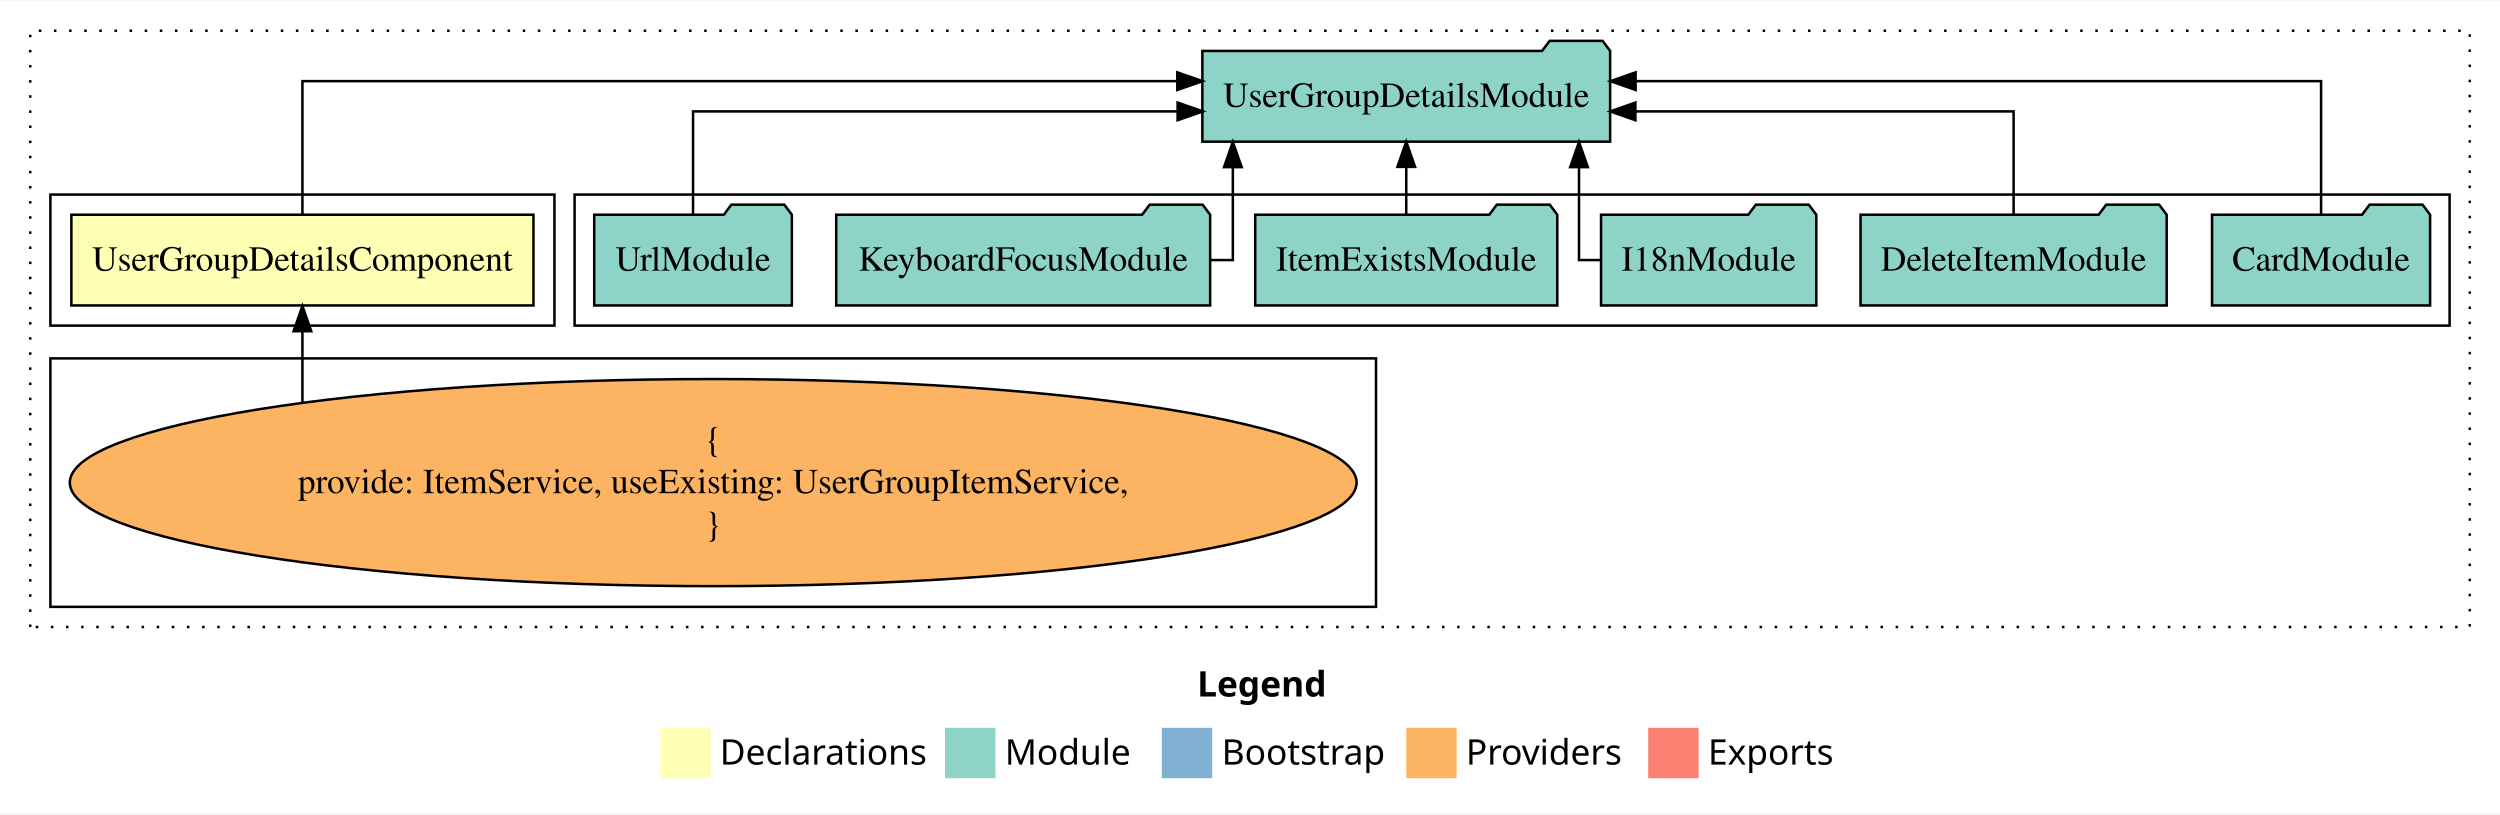
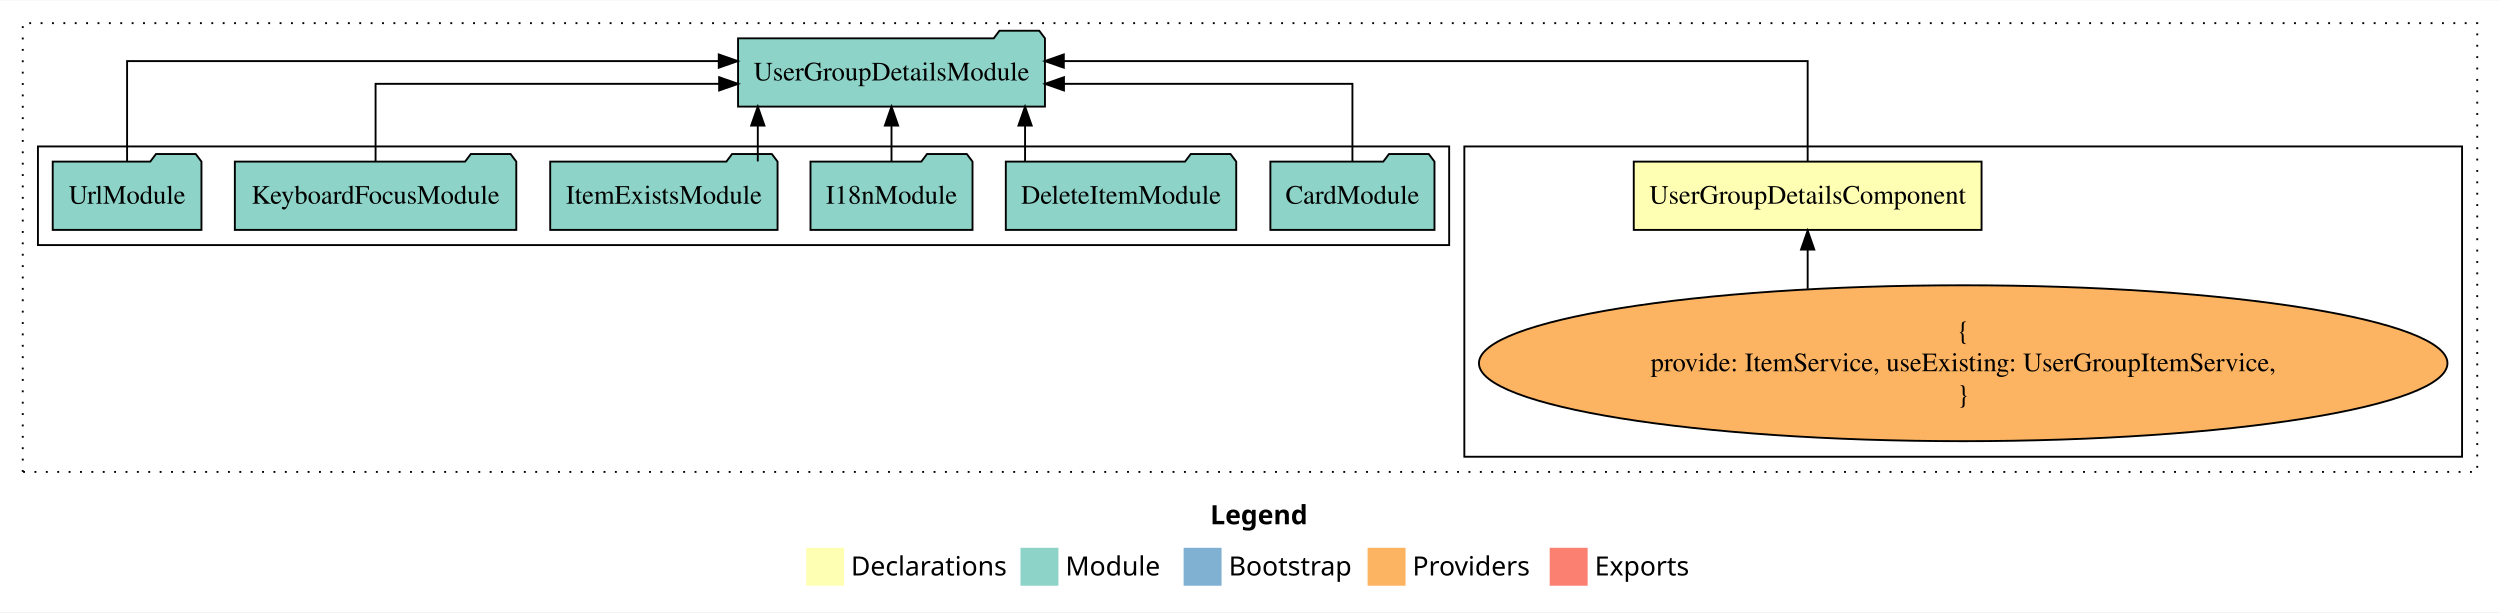
- <svg xmlns="http://www.w3.org/2000/svg" width="992pt" height="323pt" viewBox="0.00 0.00 992.00 322.59">
+ <svg xmlns="http://www.w3.org/2000/svg" width="1318pt" height="323pt" viewBox="0.00 0.00 1318.00 322.59">
  <g id="graph0" class="graph" transform="scale(1 1) rotate(0) translate(4 318.59)">
-     <polygon fill="white" stroke="transparent" points="-4,4 -4,-318.59 988,-318.59 988,4 -4,4" />
-     <text text-anchor="start" x="471.01" y="-42.4" font-family="sans-serif" font-weight="bold" font-size="14.00">Legend</text>
-     <polygon fill="#ffffb3" stroke="transparent" points="258,-10 258,-30 278,-30 278,-10 258,-10" />
-     <text text-anchor="start" x="281.63" y="-15.4" font-family="sans-serif" font-size="14.00">  Declarations</text>
-     <polygon fill="#8dd3c7" stroke="transparent" points="371,-10 371,-30 391,-30 391,-10 371,-10" />
-     <text text-anchor="start" x="394.73" y="-15.4" font-family="sans-serif" font-size="14.00">  Module</text>
-     <polygon fill="#80b1d3" stroke="transparent" points="457,-10 457,-30 477,-30 477,-10 457,-10" />
-     <text text-anchor="start" x="480.78" y="-15.4" font-family="sans-serif" font-size="14.00">  Bootstrap</text>
-     <polygon fill="#fdb462" stroke="transparent" points="554,-10 554,-30 574,-30 574,-10 554,-10" />
-     <text text-anchor="start" x="577.67" y="-15.4" font-family="sans-serif" font-size="14.00">  Providers</text>
-     <polygon fill="#fb8072" stroke="transparent" points="650,-10 650,-30 670,-30 670,-10 650,-10" />
-     <text text-anchor="start" x="673.73" y="-15.4" font-family="sans-serif" font-size="14.00">  Exports</text>
+     <polygon fill="white" stroke="transparent" points="-4,4 -4,-318.59 1314,-318.59 1314,4 -4,4" />
+     <text text-anchor="start" x="634.01" y="-42.4" font-family="sans-serif" font-weight="bold" font-size="14.00">Legend</text>
+     <polygon fill="#ffffb3" stroke="transparent" points="421,-10 421,-30 441,-30 441,-10 421,-10" />
+     <text text-anchor="start" x="444.63" y="-15.4" font-family="sans-serif" font-size="14.00">  Declarations</text>
+     <polygon fill="#8dd3c7" stroke="transparent" points="534,-10 534,-30 554,-30 554,-10 534,-10" />
+     <text text-anchor="start" x="557.73" y="-15.4" font-family="sans-serif" font-size="14.00">  Module</text>
+     <polygon fill="#80b1d3" stroke="transparent" points="620,-10 620,-30 640,-30 640,-10 620,-10" />
+     <text text-anchor="start" x="643.78" y="-15.4" font-family="sans-serif" font-size="14.00">  Bootstrap</text>
+     <polygon fill="#fdb462" stroke="transparent" points="717,-10 717,-30 737,-30 737,-10 717,-10" />
+     <text text-anchor="start" x="740.67" y="-15.4" font-family="sans-serif" font-size="14.00">  Providers</text>
+     <polygon fill="#fb8072" stroke="transparent" points="813,-10 813,-30 833,-30 833,-10 813,-10" />
+     <text text-anchor="start" x="836.73" y="-15.4" font-family="sans-serif" font-size="14.00">  Exports</text>
    <g id="clust1" class="cluster">
-       <polygon fill="none" stroke="black" stroke-dasharray="1,5" points="8,-70 8,-306.59 976,-306.59 976,-70 8,-70" />
+       <polygon fill="none" stroke="black" stroke-dasharray="1,5" points="8,-70 8,-306.59 1302,-306.59 1302,-70 8,-70" />
+     </g>
+     <g id="clust3" class="cluster">
+       <polygon fill="none" stroke="black" points="768,-78 768,-241.59 1294,-241.59 1294,-78 768,-78" />
    </g>
    <g id="clust4" class="cluster">
-       <polygon fill="none" stroke="black" points="224,-189.59 224,-241.59 968,-241.59 968,-189.59 224,-189.59" />
-     </g>
-     <g id="clust2" class="cluster">
-       <polygon fill="none" stroke="black" points="16,-189.59 16,-241.59 216,-241.59 216,-189.59 16,-189.59" />
-     </g>
-     <g id="clust3" class="cluster">
-       <polygon fill="none" stroke="black" points="16,-78 16,-176.59 542,-176.59 542,-78 16,-78" />
+       <polygon fill="none" stroke="black" points="16,-189.59 16,-241.59 760,-241.59 760,-189.59 16,-189.59" />
    </g>
    <g id="node1" class="node">
-       <polygon fill="#ffffb3" stroke="black" points="207.68,-233.59 24.32,-233.59 24.32,-197.59 207.68,-197.59 207.68,-233.59" />
-       <text text-anchor="middle" x="116" y="-211.39" font-family="Times,serif" font-size="14.00">UserGroupDetailsComponent</text>
+       <polygon fill="#ffffb3" stroke="black" points="1040.68,-233.59 857.32,-233.59 857.32,-197.59 1040.68,-197.59 1040.68,-233.59" />
+       <text text-anchor="middle" x="949" y="-211.39" font-family="Times,serif" font-size="14.00">UserGroupDetailsComponent</text>
    </g>
    <g id="node2" class="node">
-       <polygon fill="#8dd3c7" stroke="black" points="634.9,-298.59 631.9,-302.59 610.9,-302.59 607.9,-298.59 473.1,-298.59 473.1,-262.59 634.9,-262.59 634.9,-298.59" />
-       <text text-anchor="middle" x="554" y="-276.39" font-family="Times,serif" font-size="14.00">UserGroupDetailsModule</text>
+       <polygon fill="#8dd3c7" stroke="black" points="546.9,-298.59 543.9,-302.59 522.9,-302.59 519.9,-298.59 385.1,-298.59 385.1,-262.59 546.9,-262.59 546.9,-298.59" />
+       <text text-anchor="middle" x="466" y="-276.39" font-family="Times,serif" font-size="14.00">UserGroupDetailsModule</text>
    </g>
    <g id="edge1" class="edge">
-       <path fill="none" stroke="black" d="M116,-233.87C116,-254.91 116,-286.59 116,-286.59 116,-286.59 463.15,-286.59 463.15,-286.59" />
-       <polygon fill="black" stroke="black" points="463.15,-290.09 473.15,-286.59 463.15,-283.09 463.15,-290.09" />
+       <path fill="none" stroke="black" d="M949,-233.87C949,-254.91 949,-286.59 949,-286.59 949,-286.59 556.84,-286.59 556.84,-286.59" />
+       <polygon fill="black" stroke="black" points="556.84,-283.09 546.84,-286.59 556.84,-290.09 556.84,-283.09" />
    </g>
    <g id="node3" class="node">
-       <ellipse fill="#fdb462" stroke="black" cx="279" cy="-127.3" rx="255.3" ry="41.09" />
-       <text text-anchor="middle" x="279" y="-139.9" font-family="Times,serif" font-size="14.00">{</text>
-       <text text-anchor="middle" x="279" y="-123.1" font-family="Times,serif" font-size="14.00">    provide: ItemService, useExisting: UserGroupItemService,</text>
-       <text text-anchor="middle" x="279" y="-106.3" font-family="Times,serif" font-size="14.00">}</text>
+       <ellipse fill="#fdb462" stroke="black" cx="1031" cy="-127.3" rx="255.3" ry="41.09" />
+       <text text-anchor="middle" x="1031" y="-139.9" font-family="Times,serif" font-size="14.00">{</text>
+       <text text-anchor="middle" x="1031" y="-123.1" font-family="Times,serif" font-size="14.00">    provide: ItemService, useExisting: UserGroupItemService,</text>
+       <text text-anchor="middle" x="1031" y="-106.3" font-family="Times,serif" font-size="14.00">}</text>
    </g>
    <g id="edge2" class="edge">
-       <path fill="none" stroke="black" d="M116,-159.17C116,-159.17 116,-187.38 116,-187.38" />
-       <polygon fill="black" stroke="black" points="112.5,-187.38 116,-197.38 119.5,-187.38 112.5,-187.38" />
+       <path fill="none" stroke="black" d="M949,-166.54C949,-166.54 949,-187.21 949,-187.21" />
+       <polygon fill="black" stroke="black" points="945.5,-187.21 949,-197.21 952.5,-187.21 945.5,-187.21" />
    </g>
    <g id="node4" class="node">
-       <polygon fill="#8dd3c7" stroke="black" points="960.26,-233.59 957.26,-237.59 936.26,-237.59 933.26,-233.59 873.74,-233.59 873.74,-197.59 960.26,-197.59 960.26,-233.59" />
-       <text text-anchor="middle" x="917" y="-211.39" font-family="Times,serif" font-size="14.00">CardModule</text>
+       <polygon fill="#8dd3c7" stroke="black" points="752.26,-233.59 749.26,-237.59 728.26,-237.59 725.26,-233.59 665.74,-233.59 665.74,-197.59 752.26,-197.59 752.26,-233.59" />
+       <text text-anchor="middle" x="709" y="-211.39" font-family="Times,serif" font-size="14.00">CardModule</text>
    </g>
    <g id="edge3" class="edge">
-       <path fill="none" stroke="black" d="M917,-233.87C917,-254.91 917,-286.59 917,-286.59 917,-286.59 645.01,-286.59 645.01,-286.59" />
-       <polygon fill="black" stroke="black" points="645.01,-283.09 635.01,-286.59 645.01,-290.09 645.01,-283.09" />
+       <path fill="none" stroke="black" d="M709,-233.61C709,-250.96 709,-274.59 709,-274.59 709,-274.59 556.92,-274.59 556.92,-274.59" />
+       <polygon fill="black" stroke="black" points="556.92,-271.09 546.92,-274.59 556.92,-278.09 556.92,-271.09" />
    </g>
    <g id="node5" class="node">
-       <polygon fill="#8dd3c7" stroke="black" points="855.74,-233.59 852.74,-237.59 831.74,-237.59 828.74,-233.59 734.26,-233.59 734.26,-197.59 855.74,-197.59 855.74,-233.59" />
-       <text text-anchor="middle" x="795" y="-211.39" font-family="Times,serif" font-size="14.00">DeleteItemModule</text>
+       <polygon fill="#8dd3c7" stroke="black" points="647.74,-233.59 644.74,-237.59 623.74,-237.59 620.74,-233.59 526.26,-233.59 526.26,-197.59 647.74,-197.59 647.74,-233.59" />
+       <text text-anchor="middle" x="587" y="-211.39" font-family="Times,serif" font-size="14.00">DeleteItemModule</text>
    </g>
    <g id="edge4" class="edge">
-       <path fill="none" stroke="black" d="M795,-233.61C795,-250.96 795,-274.59 795,-274.59 795,-274.59 644.92,-274.59 644.92,-274.59" />
-       <polygon fill="black" stroke="black" points="644.92,-271.09 634.92,-274.59 644.92,-278.09 644.92,-271.09" />
+       <path fill="none" stroke="black" d="M536.41,-233.7C536.41,-233.7 536.41,-252.58 536.41,-252.58" />
+       <polygon fill="black" stroke="black" points="532.91,-252.58 536.41,-262.58 539.91,-252.58 532.91,-252.58" />
    </g>
    <g id="node6" class="node">
-       <polygon fill="#8dd3c7" stroke="black" points="716.71,-233.59 713.71,-237.59 692.71,-237.59 689.71,-233.59 631.29,-233.59 631.29,-197.59 716.71,-197.59 716.71,-233.59" />
-       <text text-anchor="middle" x="674" y="-211.39" font-family="Times,serif" font-size="14.00">I18nModule</text>
+       <polygon fill="#8dd3c7" stroke="black" points="508.71,-233.59 505.71,-237.59 484.71,-237.59 481.71,-233.59 423.29,-233.59 423.29,-197.59 508.71,-197.59 508.71,-233.59" />
+       <text text-anchor="middle" x="466" y="-211.39" font-family="Times,serif" font-size="14.00">I18nModule</text>
    </g>
    <g id="edge5" class="edge">
-       <path fill="none" stroke="black" d="M631.05,-215.59C625.97,-215.59 622.55,-215.59 622.55,-215.59 622.55,-215.59 622.55,-252.48 622.55,-252.48" />
-       <polygon fill="black" stroke="black" points="619.05,-252.48 622.55,-262.48 626.05,-252.48 619.05,-252.48" />
+       <path fill="none" stroke="black" d="M466,-233.7C466,-233.7 466,-252.58 466,-252.58" />
+       <polygon fill="black" stroke="black" points="462.5,-252.58 466,-262.58 469.5,-252.58 462.5,-252.58" />
    </g>
    <g id="node7" class="node">
-       <polygon fill="#8dd3c7" stroke="black" points="613.93,-233.59 610.93,-237.59 589.93,-237.59 586.93,-233.59 494.07,-233.59 494.07,-197.59 613.93,-197.59 613.93,-233.59" />
-       <text text-anchor="middle" x="554" y="-211.39" font-family="Times,serif" font-size="14.00">ItemExistsModule</text>
+       <polygon fill="#8dd3c7" stroke="black" points="405.93,-233.59 402.93,-237.59 381.93,-237.59 378.93,-233.59 286.07,-233.59 286.07,-197.59 405.93,-197.59 405.93,-233.59" />
+       <text text-anchor="middle" x="346" y="-211.39" font-family="Times,serif" font-size="14.00">ItemExistsModule</text>
    </g>
    <g id="edge6" class="edge">
-       <path fill="none" stroke="black" d="M554,-233.7C554,-233.7 554,-252.58 554,-252.58" />
-       <polygon fill="black" stroke="black" points="550.5,-252.58 554,-262.58 557.5,-252.58 550.5,-252.58" />
+       <path fill="none" stroke="black" d="M395.51,-233.7C395.51,-233.7 395.51,-252.58 395.51,-252.58" />
+       <polygon fill="black" stroke="black" points="392.01,-252.58 395.51,-262.58 399.01,-252.58 392.01,-252.58" />
    </g>
    <g id="node8" class="node">
-       <polygon fill="#8dd3c7" stroke="black" points="476.19,-233.59 473.19,-237.59 452.19,-237.59 449.19,-233.59 327.81,-233.59 327.81,-197.59 476.19,-197.59 476.19,-233.59" />
-       <text text-anchor="middle" x="402" y="-211.39" font-family="Times,serif" font-size="14.00">KeyboardFocusModule</text>
+       <polygon fill="#8dd3c7" stroke="black" points="268.19,-233.59 265.19,-237.59 244.19,-237.59 241.19,-233.59 119.81,-233.59 119.81,-197.59 268.19,-197.59 268.19,-233.59" />
+       <text text-anchor="middle" x="194" y="-211.39" font-family="Times,serif" font-size="14.00">KeyboardFocusModule</text>
    </g>
    <g id="edge7" class="edge">
-       <path fill="none" stroke="black" d="M476.29,-215.59C481.76,-215.59 485.19,-215.59 485.19,-215.59 485.19,-215.59 485.19,-252.48 485.19,-252.48" />
-       <polygon fill="black" stroke="black" points="481.69,-252.48 485.19,-262.48 488.69,-252.48 481.69,-252.48" />
+       <path fill="none" stroke="black" d="M194,-233.61C194,-250.96 194,-274.59 194,-274.59 194,-274.59 375.13,-274.59 375.13,-274.59" />
+       <polygon fill="black" stroke="black" points="375.13,-278.09 385.13,-274.59 375.13,-271.09 375.13,-278.09" />
    </g>
    <g id="node9" class="node">
-       <polygon fill="#8dd3c7" stroke="black" points="310.21,-233.59 307.21,-237.59 286.21,-237.59 283.21,-233.59 231.79,-233.59 231.79,-197.59 310.21,-197.59 310.21,-233.59" />
-       <text text-anchor="middle" x="271" y="-211.39" font-family="Times,serif" font-size="14.00">UrlModule</text>
+       <polygon fill="#8dd3c7" stroke="black" points="102.21,-233.59 99.21,-237.59 78.21,-237.59 75.21,-233.59 23.79,-233.59 23.79,-197.59 102.21,-197.59 102.21,-233.59" />
+       <text text-anchor="middle" x="63" y="-211.39" font-family="Times,serif" font-size="14.00">UrlModule</text>
    </g>
    <g id="edge8" class="edge">
-       <path fill="none" stroke="black" d="M271,-233.61C271,-250.96 271,-274.59 271,-274.59 271,-274.59 463.28,-274.59 463.28,-274.59" />
-       <polygon fill="black" stroke="black" points="463.28,-278.09 473.28,-274.59 463.28,-271.09 463.28,-278.09" />
+       <path fill="none" stroke="black" d="M63,-233.87C63,-254.91 63,-286.59 63,-286.59 63,-286.59 374.93,-286.59 374.93,-286.59" />
+       <polygon fill="black" stroke="black" points="374.93,-290.09 384.93,-286.59 374.93,-283.09 374.93,-290.09" />
    </g>
  </g>
</svg>
